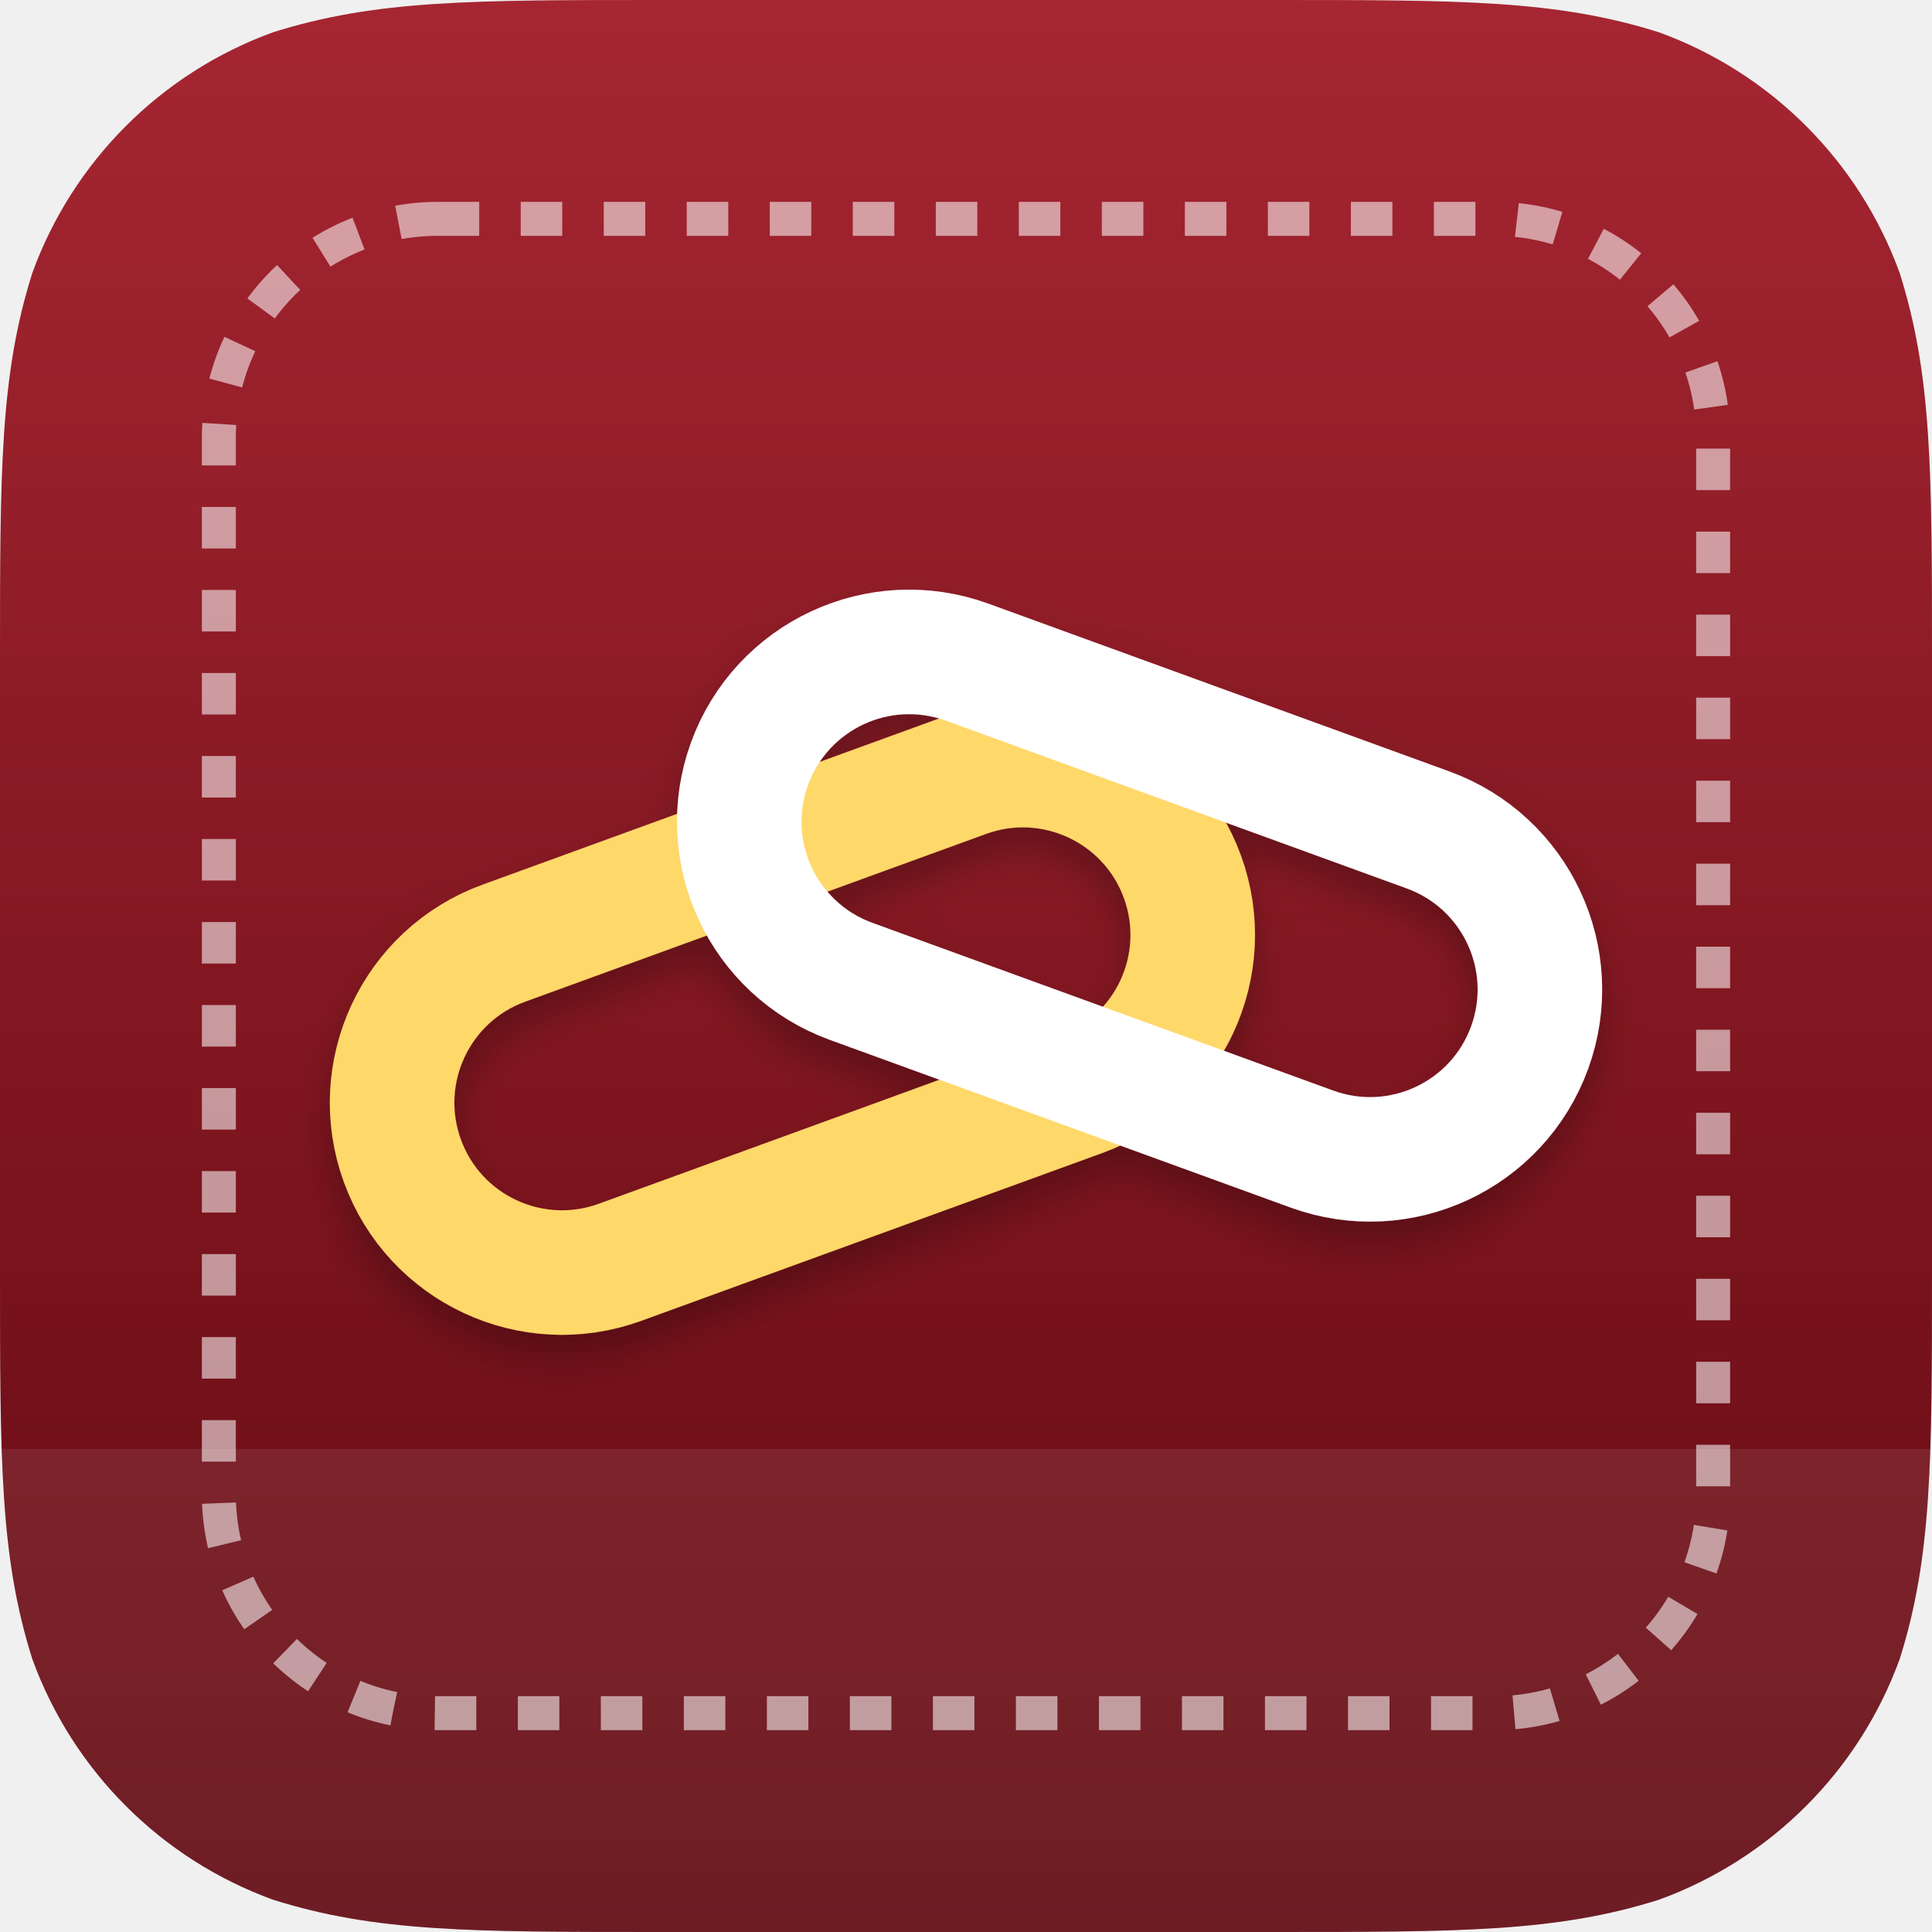
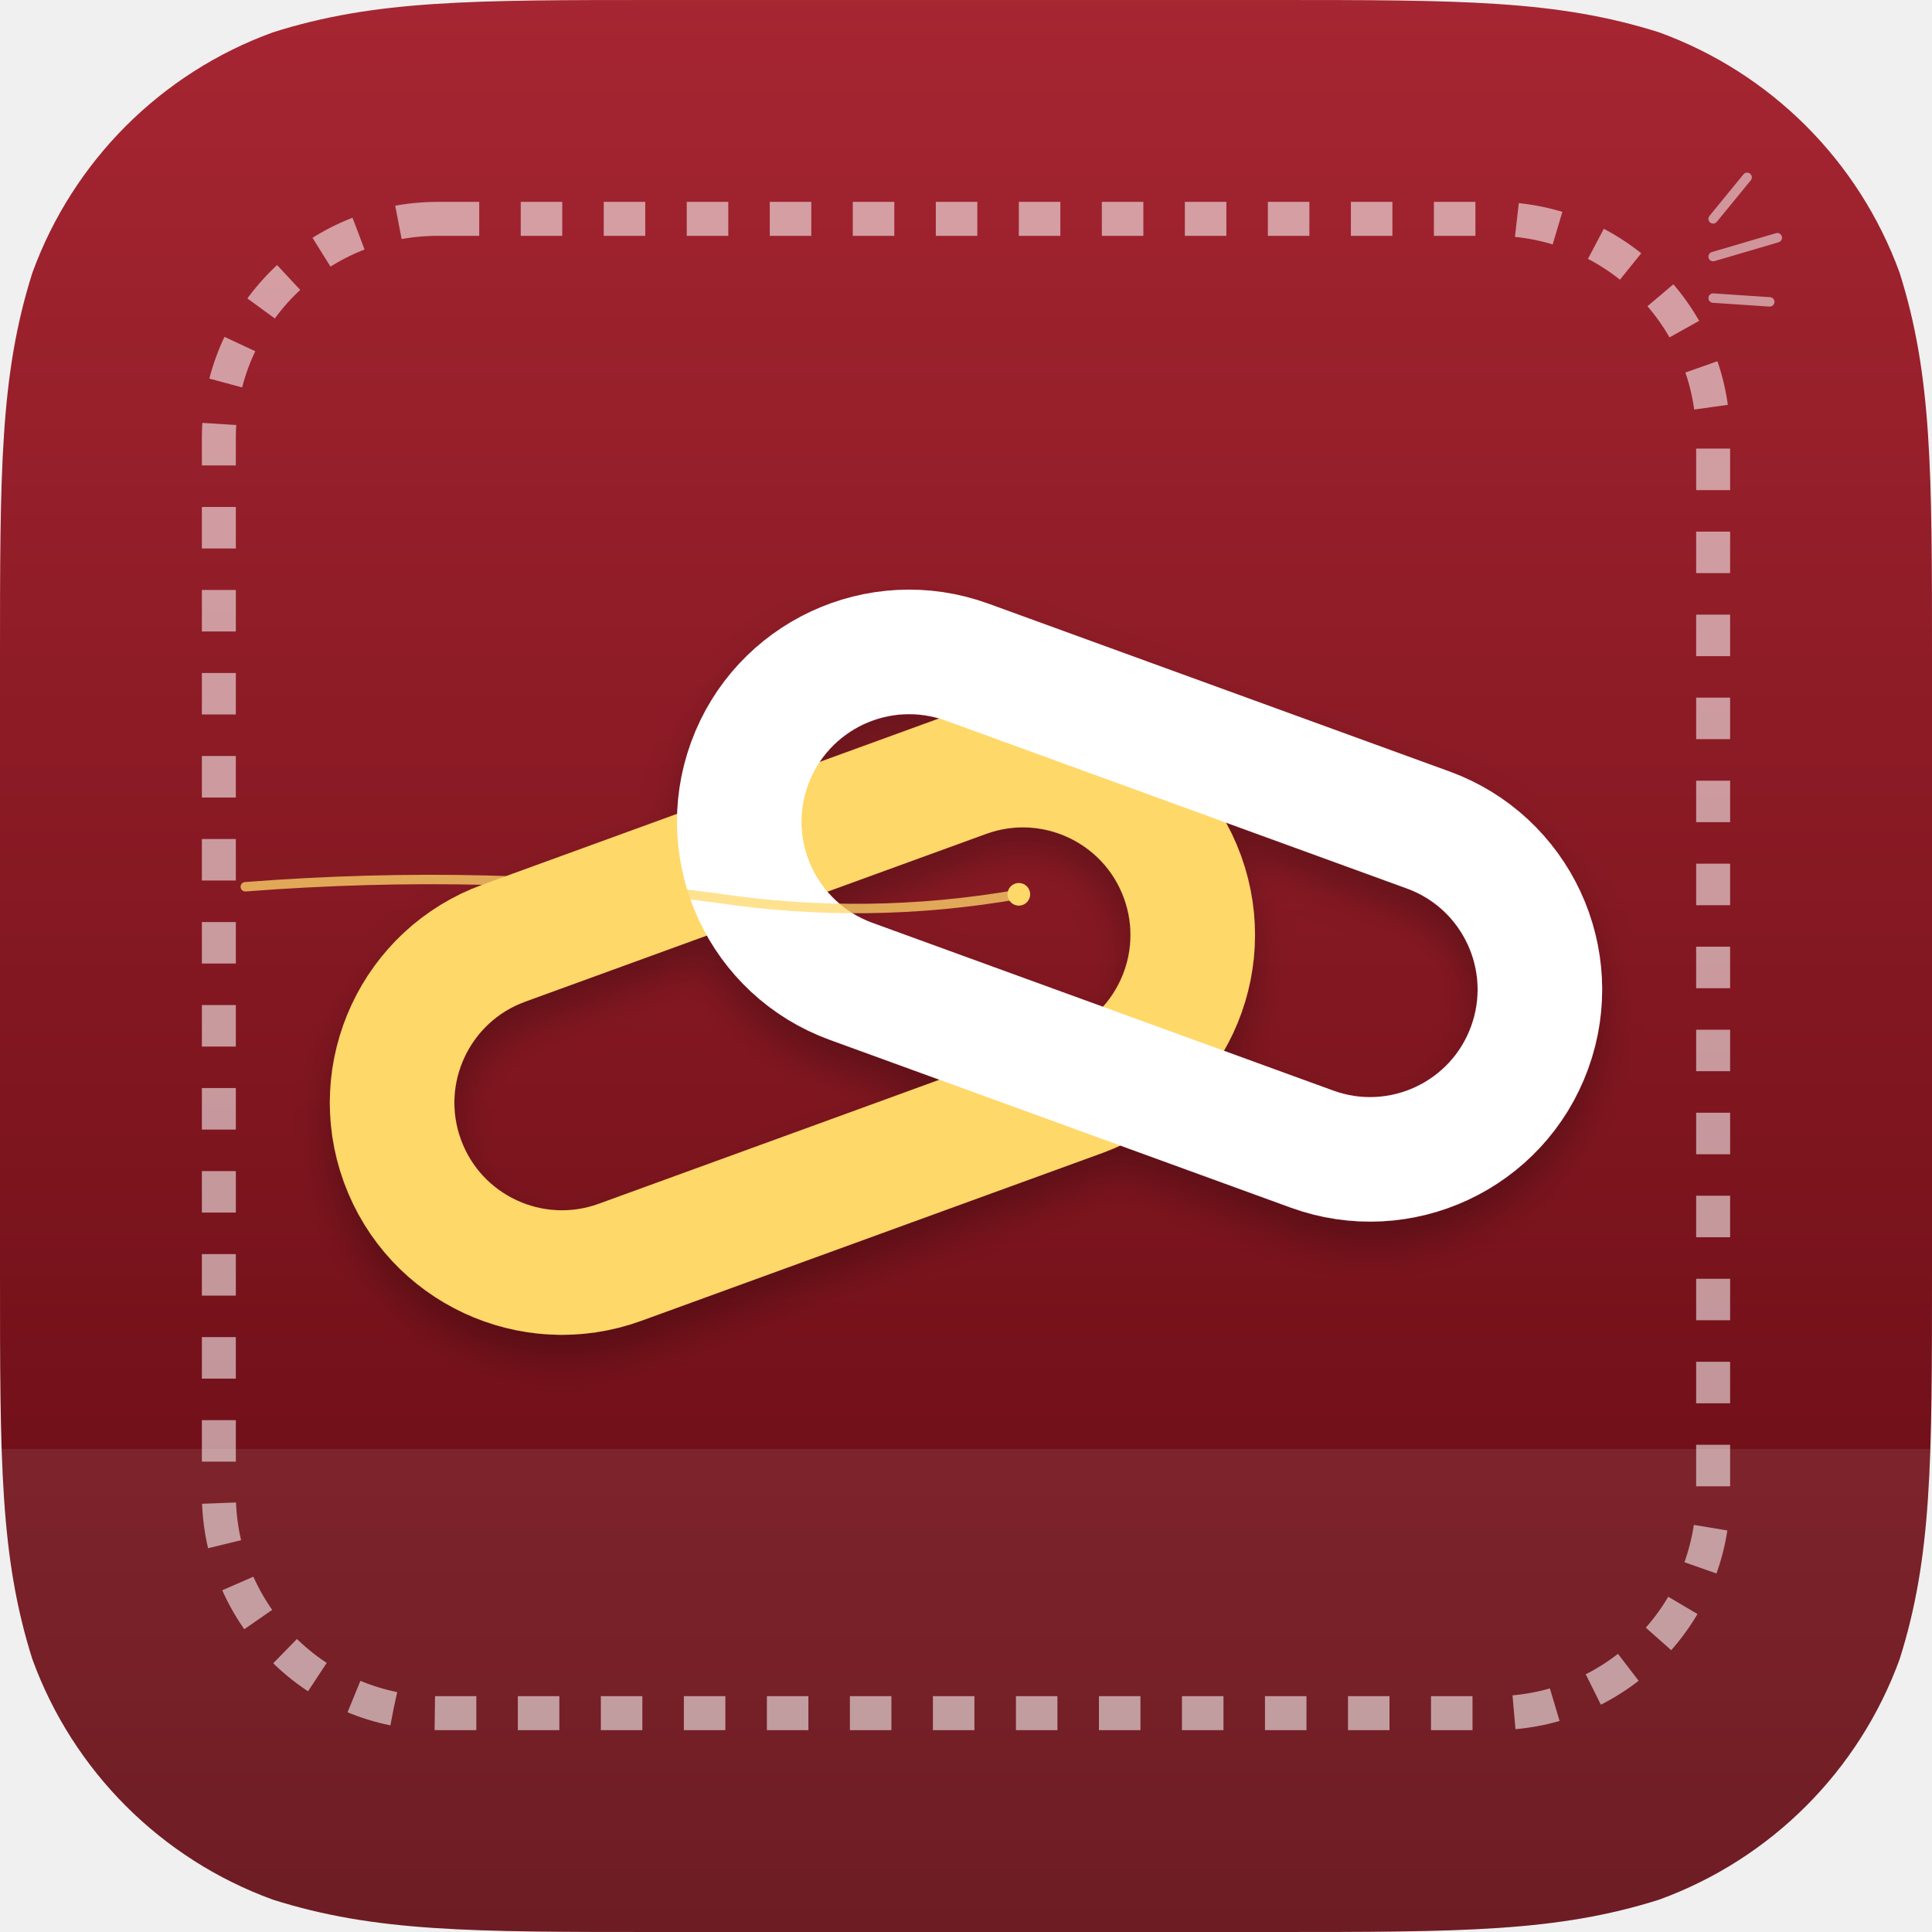
<svg xmlns="http://www.w3.org/2000/svg" viewBox="0 0 1024 1024" width="1024" height="1024" role="img" aria-label="Stadium Links">
  <defs>
    <clipPath id="sq">
      <path d="M 350.06 0 L 673.94 0 C 774.74 0 825.13 0 879.39 17.15 L 879.39 17.15 C 938.62 38.71 985.29 85.38 1006.85 144.61 C 1024 198.87 1024 249.26 1024 350.06 L 1024 673.94 C 1024 774.74 1024 825.13 1006.85 879.39 L 1006.85 879.39 C 985.29 938.62 938.62 985.29 879.39 1006.85 C 825.13 1024 774.74 1024 673.94 1024 L 350.06 1024 C 249.26 1024 198.87 1024 144.61 1006.85 L 144.61 1006.85 C 85.38 985.29 38.71 938.62 17.15 879.39 C 0 825.13 0 774.74 0 673.94 L 0 350.06 C 0 249.26 0 198.87 17.15 144.61 L 17.15 144.61 C 38.71 85.38 85.38 38.71 144.61 17.15 C 198.87 0 249.26 0 350.06 0 Z" />
    </clipPath>
    <linearGradient id="bgstadiumlinks" x1="0" y1="0" x2="0" y2="1">
      <stop offset="0" stop-color="#a62632" />
      <stop offset="1" stop-color="#610911" />
    </linearGradient>
    <filter id="shstadiumlinks" x="-20%" y="-20%" width="140%" height="140%">
      <feDropShadow dx="0" dy="12" stdDeviation="10" flood-color="#000" flood-opacity=".25" />
    </filter>
  </defs>
  <g clip-path="url(#sq)">
    <rect width="1024" height="1024" fill="url(#bgstadiumlinks)" />
    <path d="M0 768 H1024 V1024 H0 Z" fill="#ffffff" opacity=".08" />
    <g filter="url(#shstadiumlinks)">
      <g transform="translate(420 540) rotate(-20)">
        <rect x="-220.0" y="-90.0" width="440" height="180" rx="90.0" fill="none" stroke="#ffd86a" stroke-width="66" />
      </g>
      <g transform="translate(604 480) rotate(20)">
        <rect x="-220.0" y="-90.0" width="440" height="180" rx="90.0" fill="none" stroke="#ffffff" stroke-width="66" />
      </g>
    </g>
    <rect x="116" y="116" width="792" height="792" rx="116" fill="none" stroke="#ffffff" stroke-width="18" opacity=".56" stroke-dasharray="22 22" />
+     <path d="M 130 470 Q 260 460 380 476 Q 460 488 540 474" stroke="#ffd86a" stroke-width="5" fill="none" opacity=".75" stroke-linecap="round" />
+     <circle cx="540" cy="474" r="6" fill="#ffd86a" />
+     <g stroke="#ffffff" stroke-width="5" stroke-linecap="round" opacity=".52">
+       <path d="M 908 116 l 18 -22" />
+       <path d="M 908 136 l 34 -10" />
+       <path d="M 908 158 l 30 2" />
+     </g>
  </g>
</svg>
